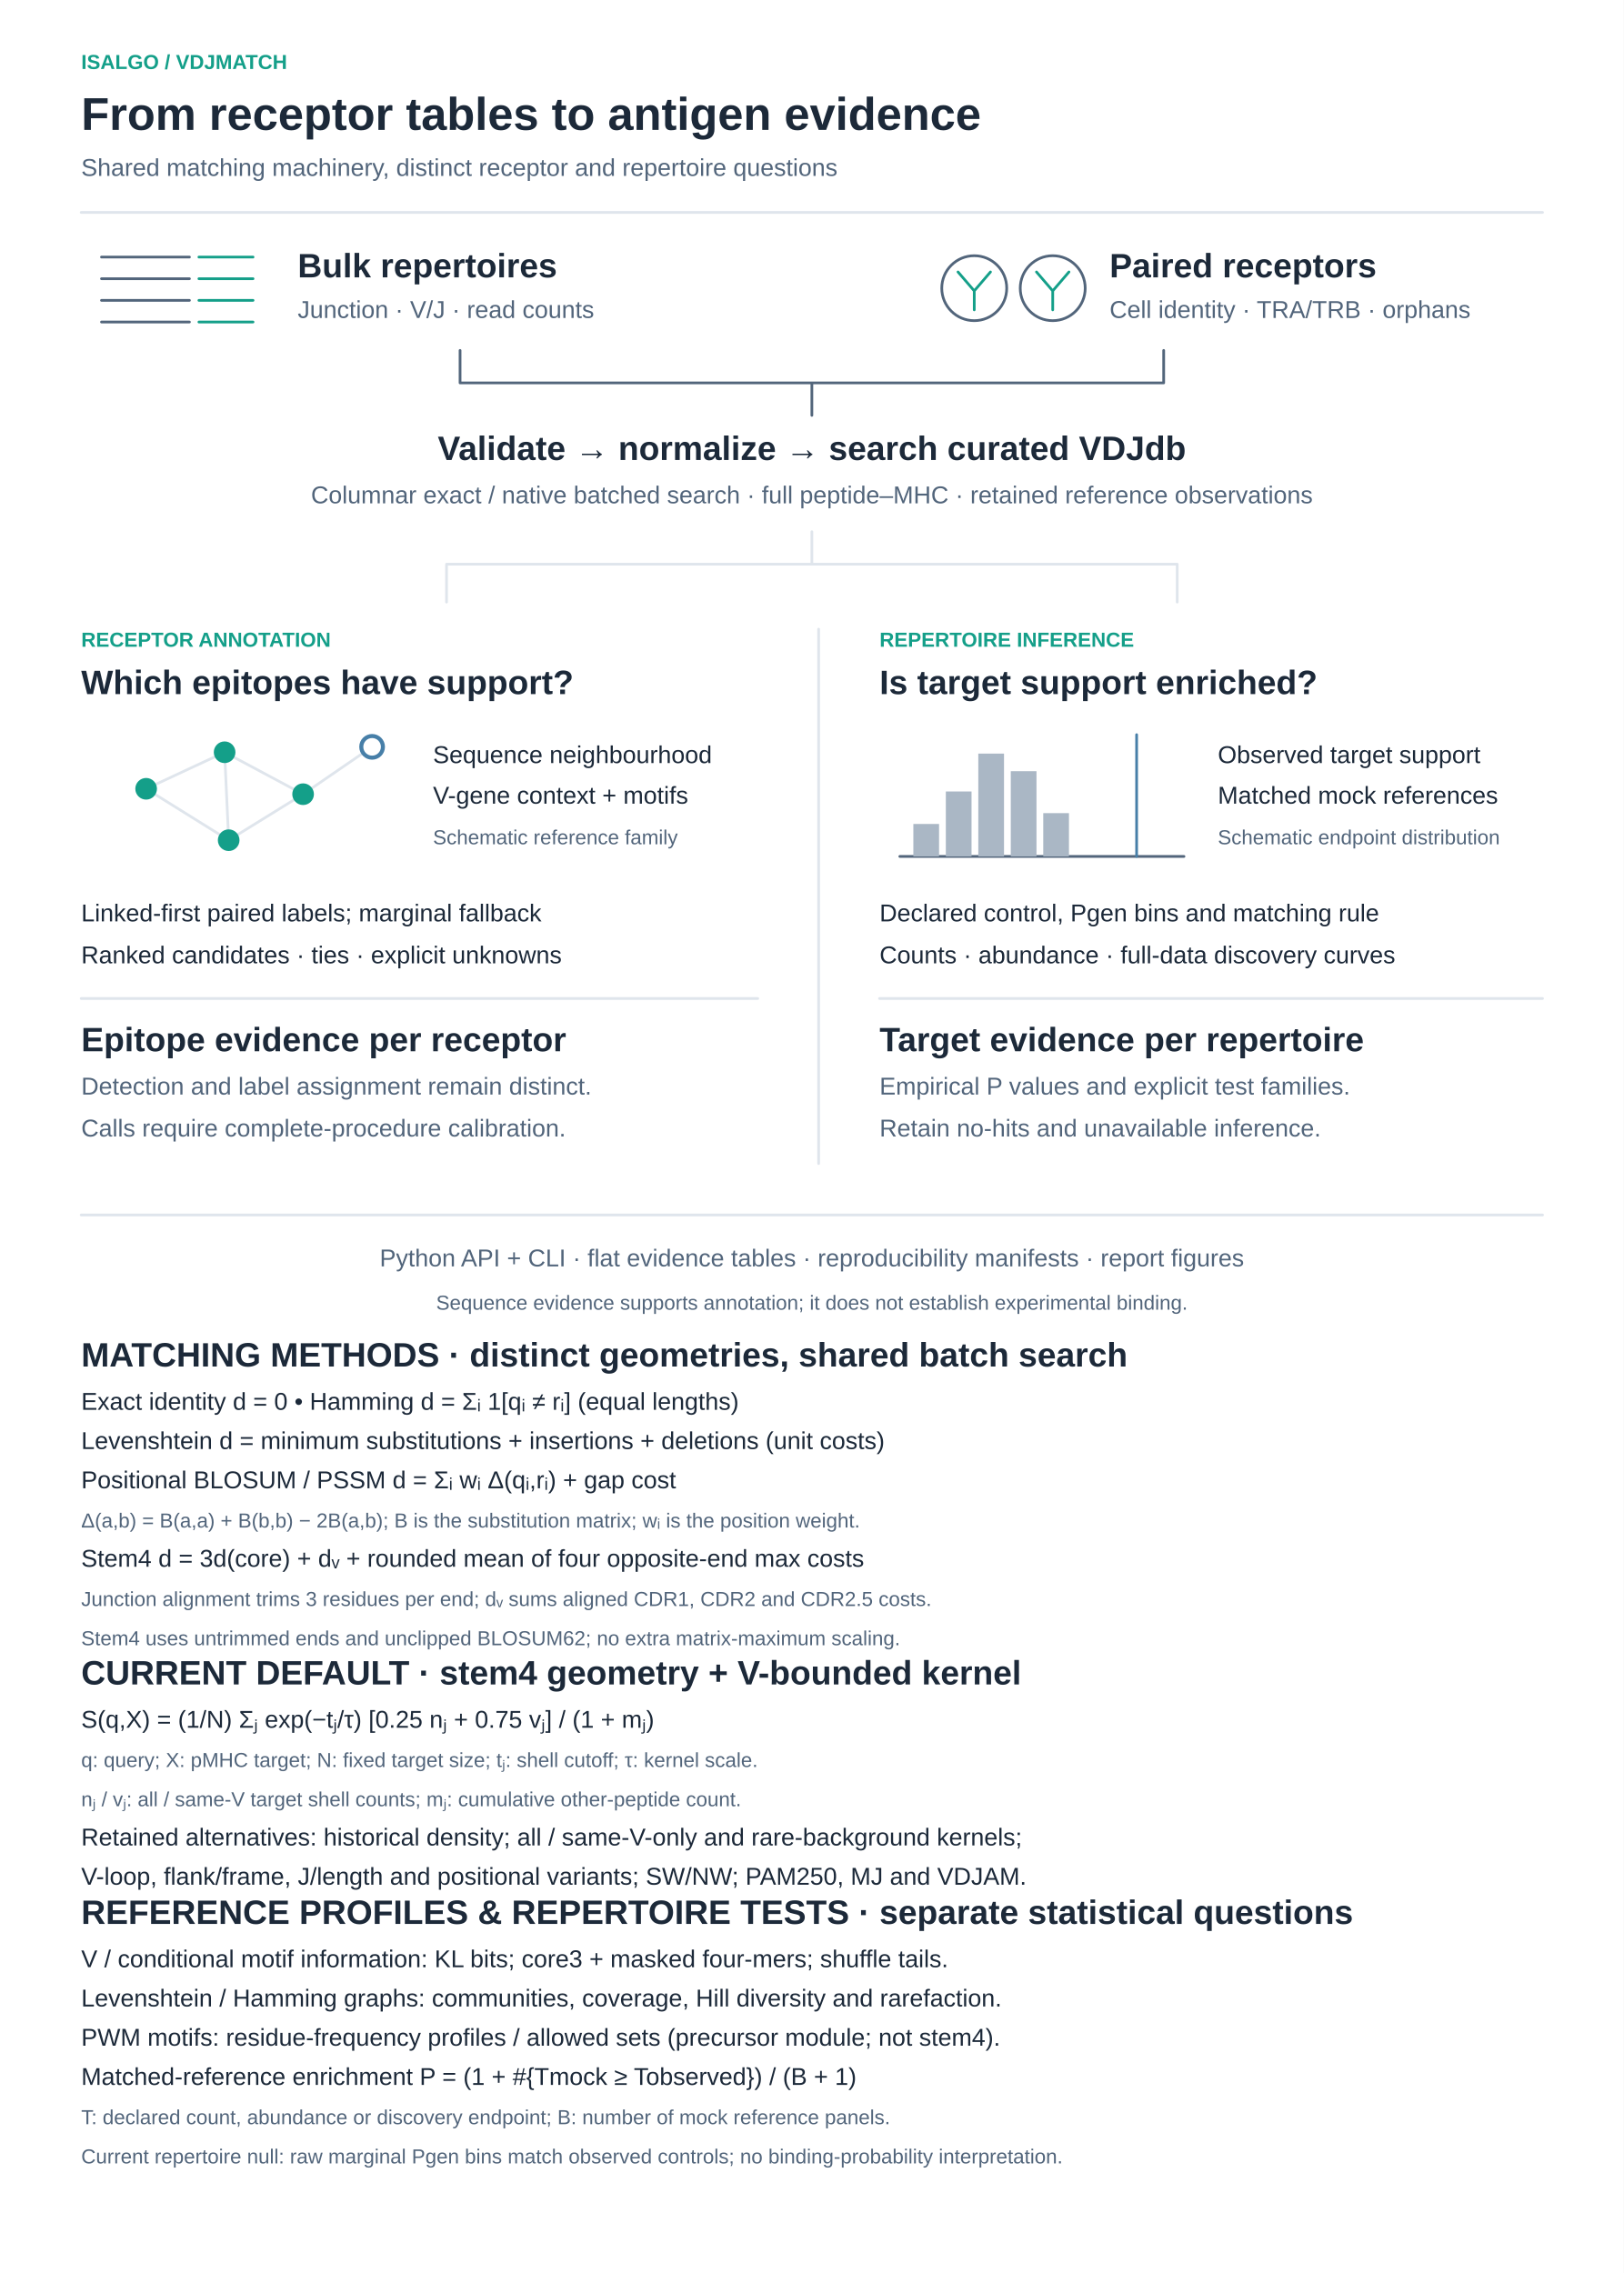
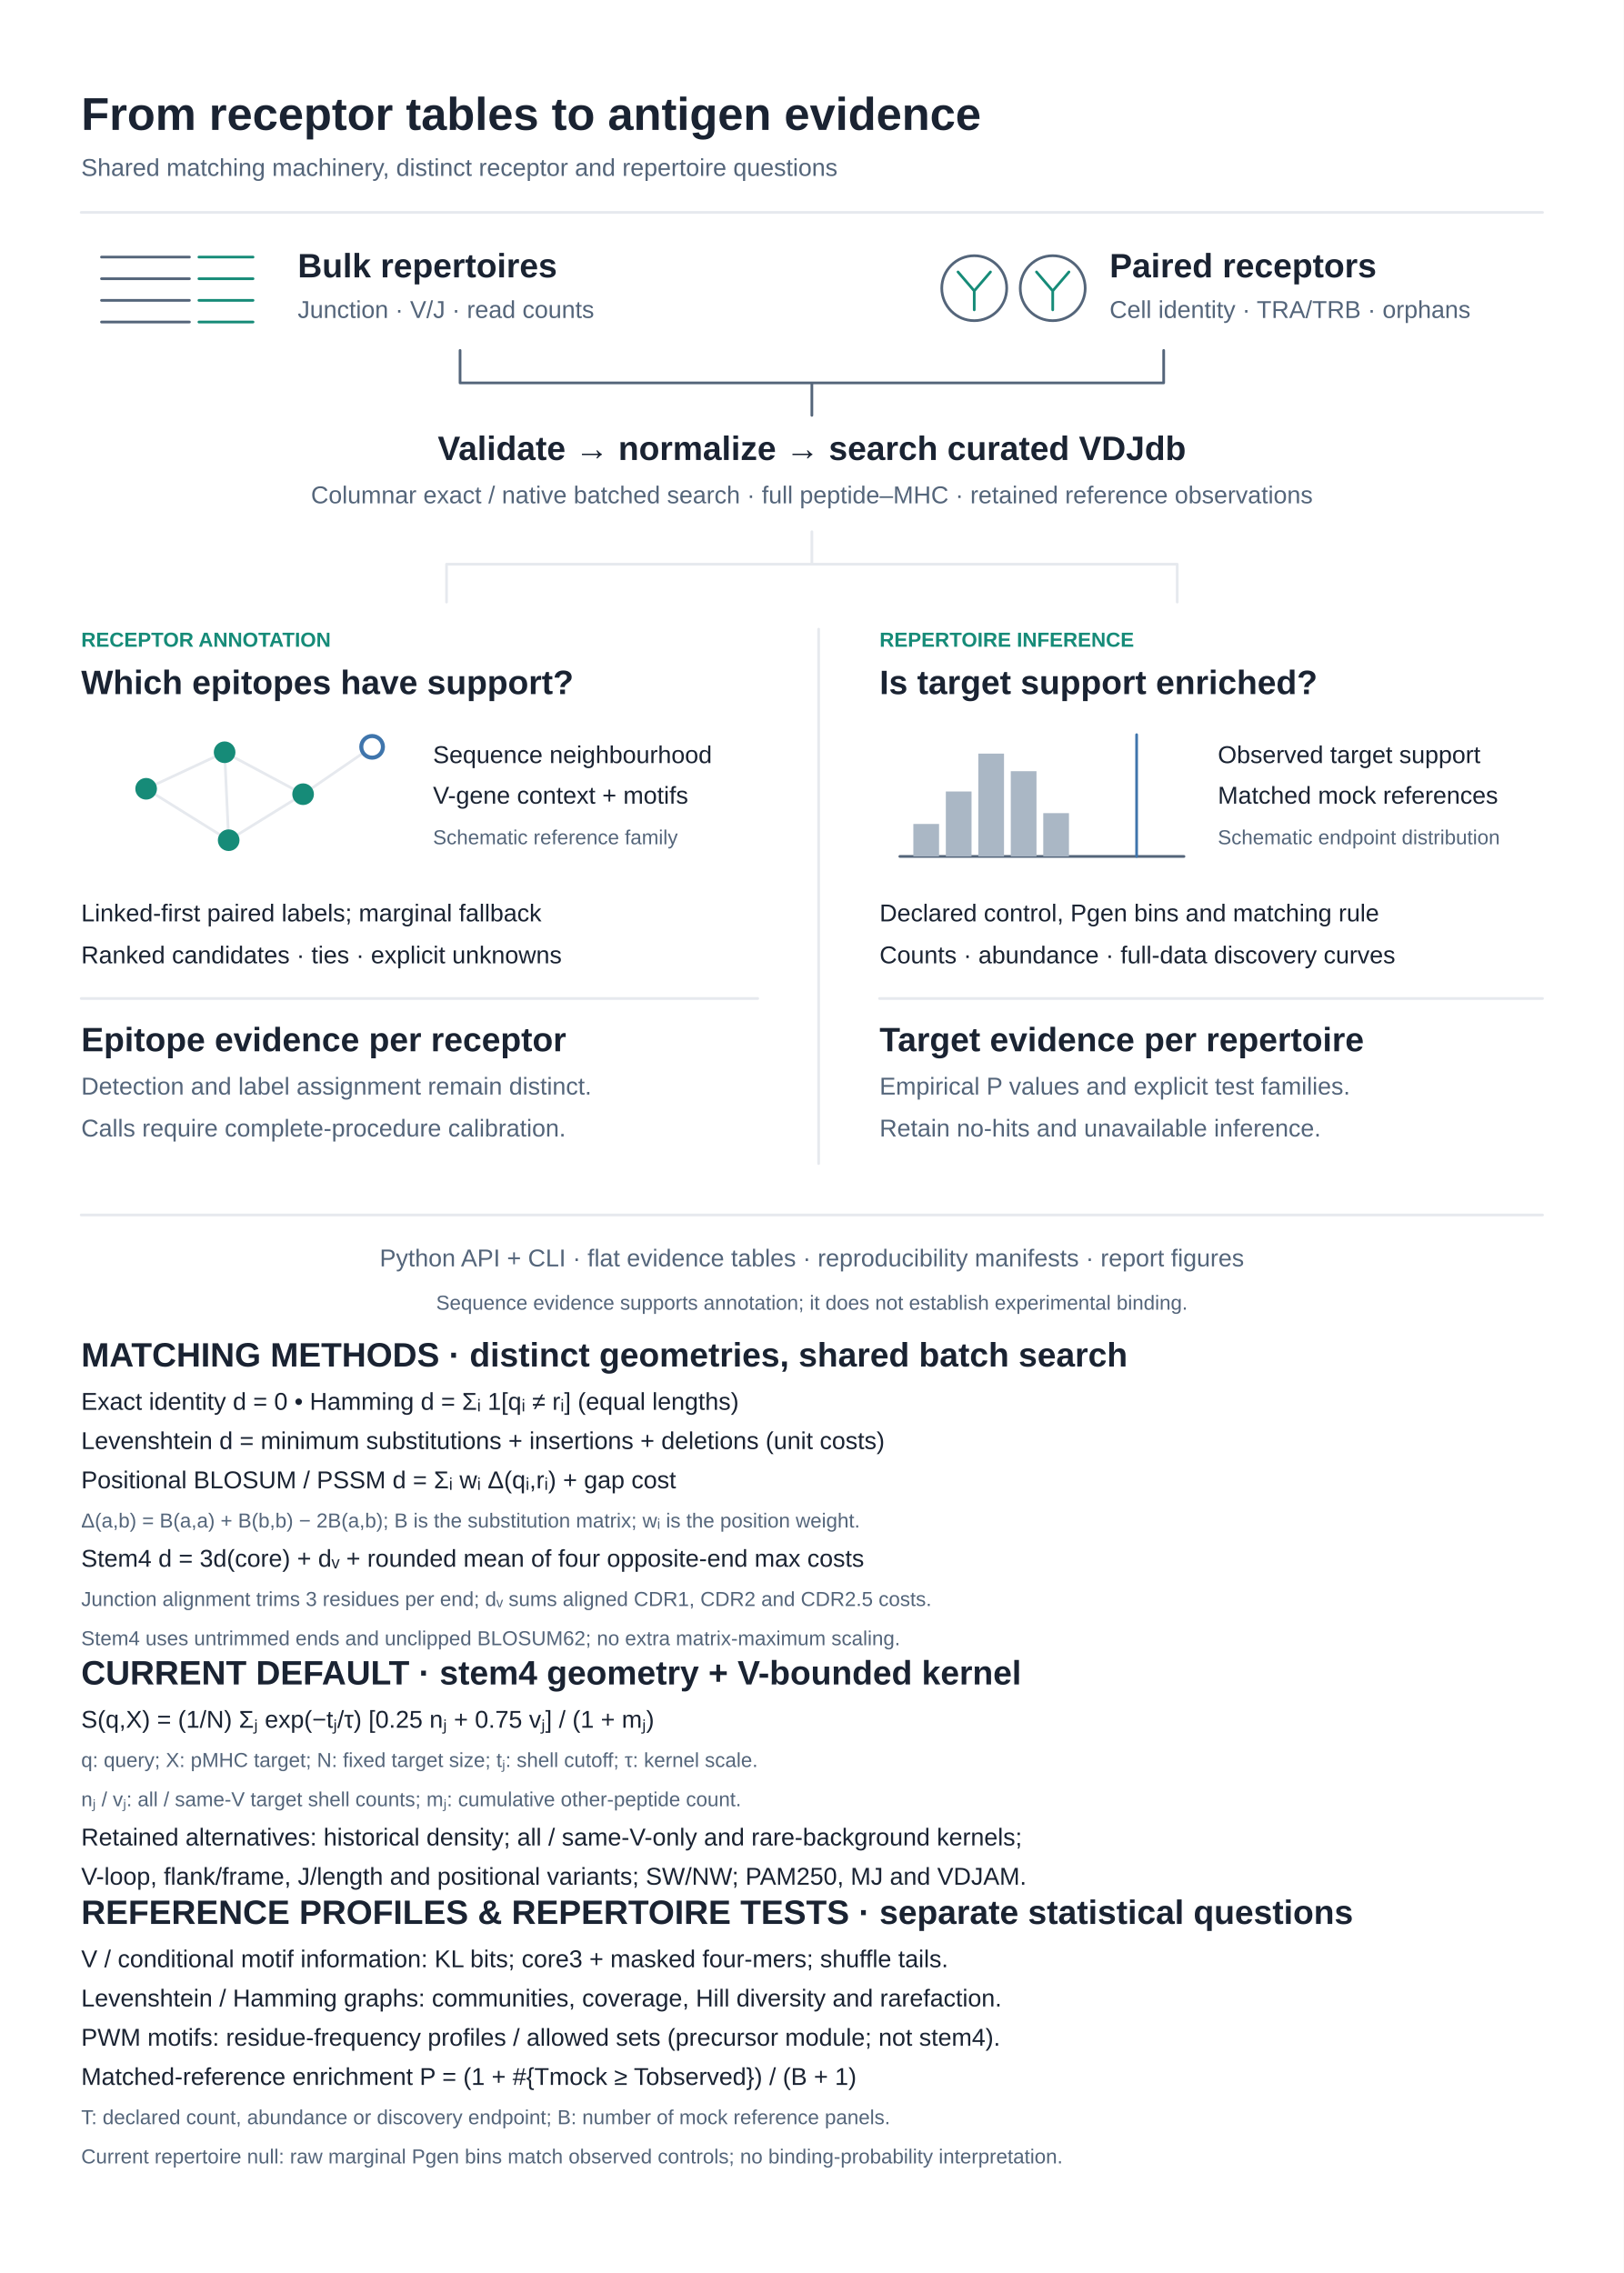
<svg xmlns="http://www.w3.org/2000/svg" width="1200" height="1680" viewBox="0 0 1200 1680" role="img" aria-labelledby="title desc">
-   <style>text{font-family:Arial,Helvetica,sans-serif;fill:#1c2939}.muted{fill:#52657b}.accent{fill:#149f89}.title{font-size:25px;font-weight:700}.body{font-size:18px}.small{font-size:15px}.line{fill:none;stroke:#52657b;stroke-width:2;stroke-linecap:round;stroke-linejoin:round}.faint{stroke:#dfe5ec}.teal{stroke:#149f89}.blue{stroke:#477fa8}</style>
+   <style>text{font-family:Arial,Helvetica,sans-serif;fill:#1a2332}.muted{fill:#54657a}.accent{fill:#168b78}.title{font-size:25px;font-weight:700}.body{font-size:18px}.small{font-size:15px}.line{fill:none;stroke:#54657a;stroke-width:2;stroke-linecap:round;stroke-linejoin:round}.faint{stroke:#e6e9ee}.teal{stroke:#168b78}.blue{stroke:#3f75ac}</style>
  <rect width="1200" height="1680" fill="white" />
  <g transform="translate(60 0)">
-     <text x="0" y="51" class="accent small" font-weight="700">ISALGO / VDJMATCH</text>
    <text x="0" y="96" font-size="34" font-weight="700">From receptor tables to antigen evidence</text>
    <text x="0" y="130" class="body muted">Shared matching machinery, distinct receptor and repertoire questions</text>
    <path d="M0 157 H1080" class="line faint" />
    <g transform="translate(15 190)">
      <path d="M0 0 H65 M0 16 H65 M0 32 H65 M0 48 H65" class="line" stroke-width="5" />
      <path d="M72 0 H112 M72 16 H112 M72 32 H112 M72 48 H112" class="line teal" stroke-width="5" />
      <text x="145" y="15" class="title">Bulk repertoires</text>
      <text x="145" y="45" class="body muted">Junction · V/J · read counts</text>
    </g>
    <g transform="translate(635 190)">
      <circle cx="25" cy="23" r="24" class="line" />
      <circle cx="83" cy="23" r="24" class="line" />
      <path d="M13 11 L25 25 L37 11 M25 25 V39 M71 11 L83 25 L95 11 M83 25 V39" class="line teal" />
      <text x="125" y="15" class="title">Paired receptors</text>
      <text x="125" y="45" class="body muted">Cell identity · TRA/TRB · orphans</text>
    </g>
    <path d="M280 259 V283 H800 V259 M540 283 V307" class="line" />
    <text x="540" y="340" class="title" text-anchor="middle">Validate → normalize → search curated VDJdb</text>
    <text x="540" y="372" class="body muted" text-anchor="middle">Columnar exact / native batched search · full peptide–MHC · retained reference observations</text>
    <path d="M540 393 V417 M270 417 H810 M270 417 V445 M810 417 V445" class="line faint" />
    <g transform="translate(0 478)">
      <text x="0" y="0" class="accent small" font-weight="700">RECEPTOR ANNOTATION</text>
      <text x="0" y="35" class="title">Which epitopes have support?</text>
      <path d="M48 105 L106 78 L164 109 L109 143 Z M106 78 L109 143 M164 109 L215 74" class="line faint" />
-       <g fill="#149f89">
+       <g fill="#168b78">
        <circle cx="48" cy="105" r="8" />
        <circle cx="106" cy="78" r="8" />
        <circle cx="164" cy="109" r="8" />
        <circle cx="109" cy="143" r="8" />
      </g>
-       <circle cx="215" cy="74" r="8" fill="white" stroke="#477fa8" stroke-width="3" />
+       <circle cx="215" cy="74" r="8" fill="white" stroke="#3f75ac" stroke-width="3" />
      <text x="260" y="86" class="body">Sequence neighbourhood</text>
      <text x="260" y="116" class="body">V-gene context + motifs</text>
      <text x="260" y="146" class="small muted">Schematic reference family</text>
      <text x="0" y="203" class="body">Linked-first paired labels; marginal fallback</text>
      <text x="0" y="234" class="body">Ranked candidates · ties · explicit unknowns</text>
      <path d="M0 260 H500" class="line faint" />
      <text x="0" y="299" class="title">Epitope evidence per receptor</text>
      <text x="0" y="331" class="body muted">Detection and label assignment remain distinct.</text>
      <text x="0" y="362" class="body muted">Calls require complete-procedure calibration.</text>
    </g>
    <path d="M545 465 V860" class="line faint" />
    <g transform="translate(590 478)">
      <text x="0" y="0" class="accent small" font-weight="700">REPERTOIRE INFERENCE</text>
      <text x="0" y="35" class="title">Is target support enriched?</text>
      <path d="M15 155 H225" class="line" />
      <g fill="#aab7c5">
        <rect x="25" y="131" width="19" height="24" />
        <rect x="49" y="107" width="19" height="48" />
        <rect x="73" y="79" width="19" height="76" />
        <rect x="97" y="92" width="19" height="63" />
        <rect x="121" y="123" width="19" height="32" />
      </g>
      <path d="M190 65 V155" class="line blue" stroke-width="4" />
      <text x="250" y="86" class="body">Observed target support</text>
      <text x="250" y="116" class="body">Matched mock references</text>
      <text x="250" y="146" class="small muted">Schematic endpoint distribution</text>
      <text x="0" y="203" class="body">Declared control, Pgen bins and matching rule</text>
      <text x="0" y="234" class="body">Counts · abundance · full-data discovery curves</text>
      <path d="M0 260 H490" class="line faint" />
      <text x="0" y="299" class="title">Target evidence per repertoire</text>
      <text x="0" y="331" class="body muted">Empirical P values and explicit test families.</text>
      <text x="0" y="362" class="body muted">Retain no-hits and unavailable inference.</text>
    </g>
    <path d="M0 898 H1080" class="line faint" />
    <text x="540" y="936" class="body muted" text-anchor="middle">Python API + CLI · flat evidence tables · reproducibility manifests · report figures</text>
    <text x="540" y="968" class="small muted" text-anchor="middle">Sequence evidence supports annotation; it does not establish experimental binding.</text>
    <g transform="translate(0 1010)">
      <text x="0" y="0" class="title">MATCHING METHODS · distinct geometries, shared batch search</text>
      <text x="0" y="32" class="body">Exact identity  d = 0     •     Hamming  d = Σᵢ 1[qᵢ ≠ rᵢ]  (equal lengths)</text>
      <text x="0" y="61" class="body">Levenshtein  d = minimum substitutions + insertions + deletions (unit costs)</text>
      <text x="0" y="90" class="body">Positional BLOSUM / PSSM  d = Σᵢ wᵢ Δ(qᵢ,rᵢ) + gap cost</text>
      <text x="0" y="119" class="small muted">Δ(a,b) = B(a,a) + B(b,b) − 2B(a,b); B is the substitution matrix; wᵢ is the position weight.</text>
      <text x="0" y="148" class="body">Stem4  d = 3d(core) + dᵥ + rounded mean of four opposite-end max costs</text>
      <text x="0" y="177" class="small muted">Junction alignment trims 3 residues per end; dᵥ sums aligned CDR1, CDR2 and CDR2.5 costs.</text>
      <text x="0" y="206" class="small muted">Stem4 uses untrimmed ends and unclipped BLOSUM62; no extra matrix-maximum scaling.</text>
      <text x="0" y="235" class="title">CURRENT DEFAULT · stem4 geometry + V-bounded kernel</text>
      <text x="0" y="267" class="body">S(q,X) = (1/N) Σⱼ exp(−tⱼ/τ) [0.25 nⱼ + 0.75 vⱼ] / (1 + mⱼ)</text>
      <text x="0" y="296" class="small muted">q: query; X: pMHC target; N: fixed target size; tⱼ: shell cutoff; τ: kernel scale.</text>
      <text x="0" y="325" class="small muted">nⱼ / vⱼ: all / same-V target shell counts; mⱼ: cumulative other-peptide count.</text>
      <text x="0" y="354" class="body">Retained alternatives: historical density; all / same-V-only and rare-background kernels;</text>
      <text x="0" y="383" class="body">V-loop, flank/frame, J/length and positional variants; SW/NW; PAM250, MJ and VDJAM.</text>
      <text x="0" y="412" class="title">REFERENCE PROFILES &amp; REPERTOIRE TESTS · separate statistical questions</text>
      <text x="0" y="444" class="body">V / conditional motif information: KL bits; core3 + masked four-mers; shuffle tails.</text>
      <text x="0" y="473" class="body">Levenshtein / Hamming graphs: communities, coverage, Hill diversity and rarefaction.</text>
      <text x="0" y="502" class="body">PWM motifs: residue-frequency profiles / allowed sets (precursor module; not stem4).</text>
      <text x="0" y="531" class="body">Matched-reference enrichment  P = (1 + #{Tmock ≥ Tobserved}) / (B + 1)</text>
      <text x="0" y="560" class="small muted">T: declared count, abundance or discovery endpoint; B: number of mock reference panels.</text>
      <text x="0" y="589" class="small muted">Current repertoire null: raw marginal Pgen bins match observed controls; no binding-probability interpretation.</text>
    </g>
  </g>
</svg>
